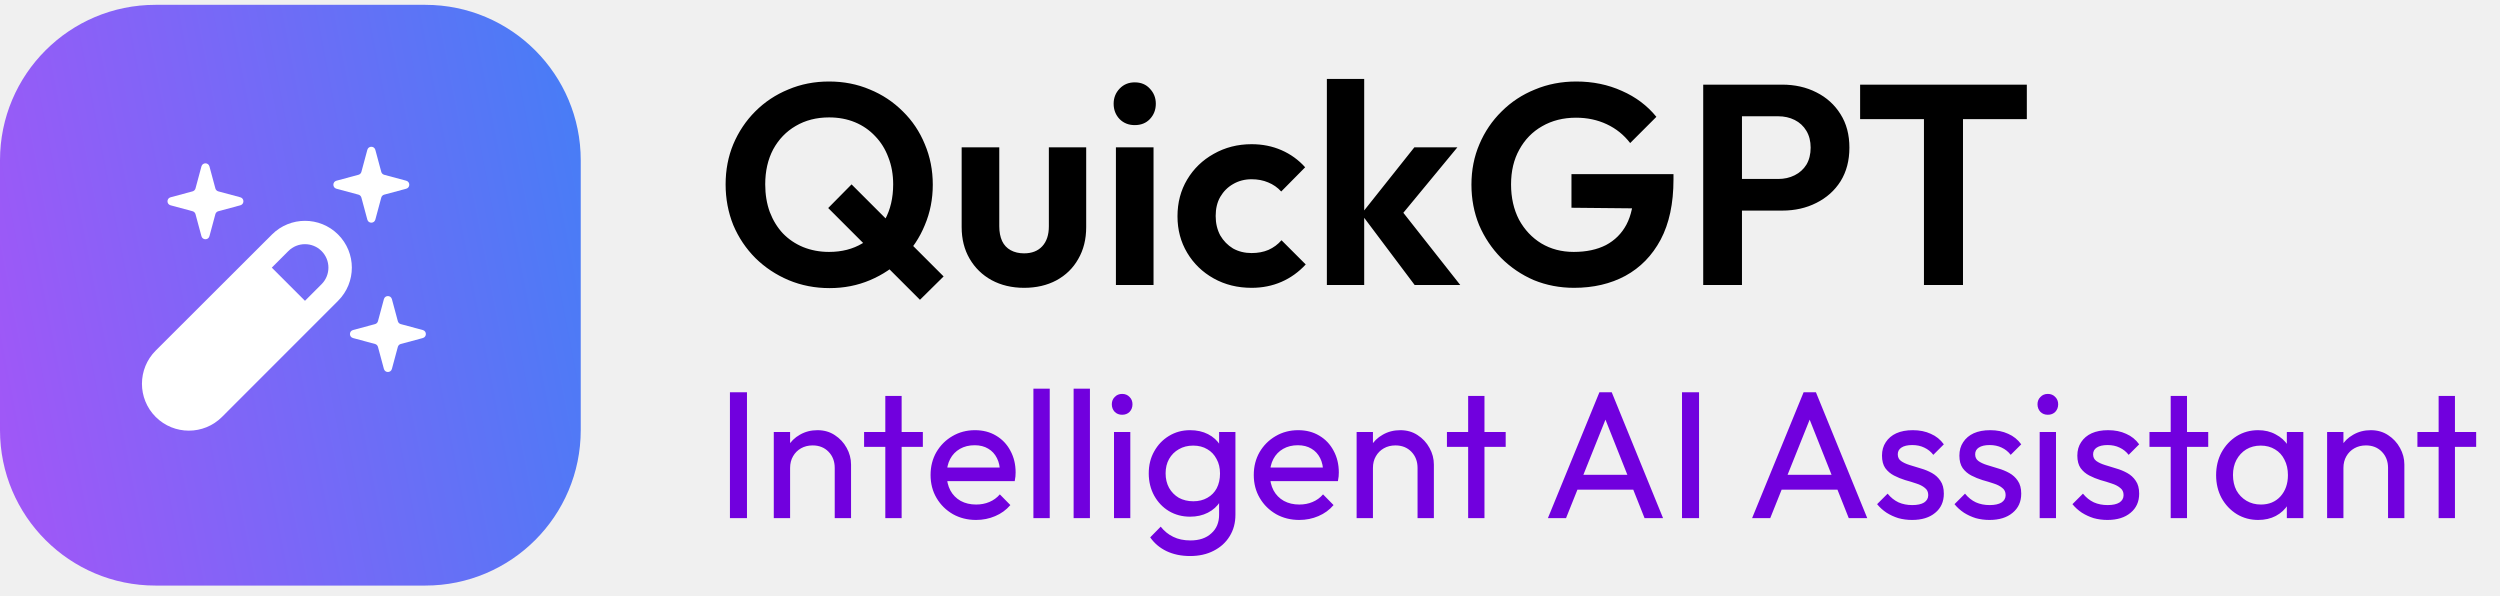
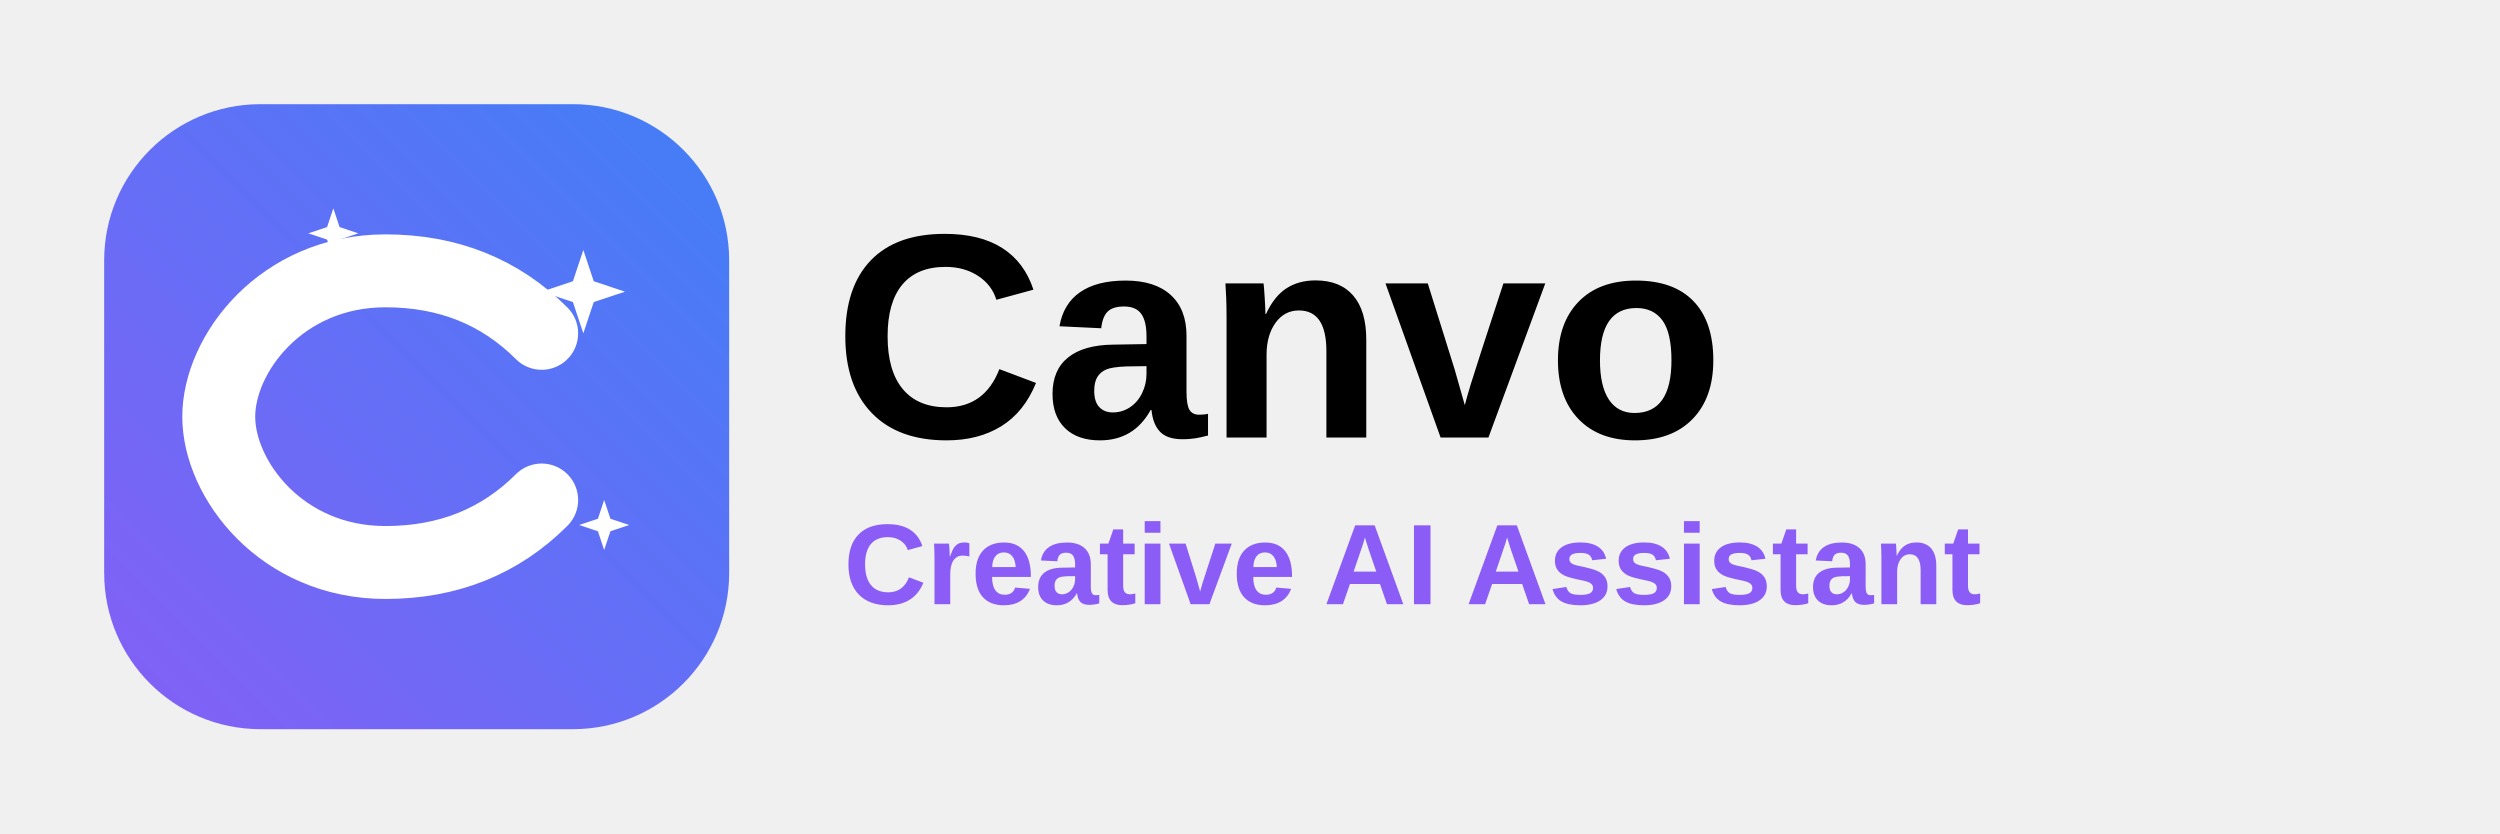
- <svg xmlns="http://www.w3.org/2000/svg" width="193" height="46" viewBox="0 0 193 46" fill="none">
-   <path d="M64.047 22.242C62.918 22.242 61.862 22.037 60.879 21.626C59.911 21.215 59.06 20.651 58.327 19.932C57.594 19.199 57.022 18.348 56.611 17.38C56.215 16.397 56.017 15.349 56.017 14.234C56.017 13.119 56.215 12.085 56.611 11.132C57.022 10.164 57.587 9.321 58.305 8.602C59.038 7.869 59.889 7.304 60.857 6.908C61.825 6.497 62.874 6.292 64.003 6.292C65.132 6.292 66.181 6.497 67.149 6.908C68.117 7.304 68.968 7.869 69.701 8.602C70.434 9.321 70.999 10.164 71.395 11.132C71.806 12.1 72.011 13.141 72.011 14.256C72.011 15.371 71.806 16.412 71.395 17.38C70.999 18.348 70.434 19.199 69.701 19.932C68.983 20.651 68.139 21.215 67.171 21.626C66.203 22.037 65.162 22.242 64.047 22.242ZM71.021 23.144L63.937 16.06L65.741 14.234L72.847 21.34L71.021 23.144ZM64.003 19.448C64.986 19.448 65.844 19.228 66.577 18.788C67.325 18.348 67.904 17.739 68.315 16.962C68.74 16.185 68.953 15.275 68.953 14.234C68.953 13.471 68.829 12.775 68.579 12.144C68.344 11.513 68.007 10.971 67.567 10.516C67.127 10.047 66.606 9.687 66.005 9.438C65.404 9.189 64.737 9.064 64.003 9.064C63.035 9.064 62.177 9.284 61.429 9.724C60.696 10.149 60.117 10.751 59.691 11.528C59.281 12.305 59.075 13.207 59.075 14.234C59.075 15.011 59.193 15.723 59.427 16.368C59.676 17.013 60.014 17.563 60.439 18.018C60.879 18.473 61.4 18.825 62.001 19.074C62.617 19.323 63.285 19.448 64.003 19.448ZM79.058 22.22C78.119 22.22 77.283 22.022 76.55 21.626C75.831 21.23 75.267 20.68 74.856 19.976C74.445 19.272 74.24 18.458 74.24 17.534V11.374H77.144V17.468C77.144 17.908 77.217 18.289 77.364 18.612C77.511 18.92 77.731 19.155 78.024 19.316C78.317 19.477 78.662 19.558 79.058 19.558C79.659 19.558 80.129 19.375 80.466 19.008C80.803 18.641 80.972 18.128 80.972 17.468V11.374H83.854V17.534C83.854 18.473 83.649 19.294 83.238 19.998C82.842 20.702 82.277 21.252 81.544 21.648C80.825 22.029 79.997 22.22 79.058 22.22ZM86.149 22V11.374H89.053V22L86.149 22ZM87.601 9.658C87.132 9.658 86.743 9.504 86.435 9.196C86.127 8.873 85.973 8.477 85.973 8.008C85.973 7.553 86.127 7.165 86.435 6.842C86.743 6.519 87.132 6.358 87.601 6.358C88.085 6.358 88.474 6.519 88.767 6.842C89.075 7.165 89.229 7.553 89.229 8.008C89.229 8.477 89.075 8.873 88.767 9.196C88.474 9.504 88.085 9.658 87.601 9.658ZM96.622 22.22C95.537 22.22 94.561 21.978 93.696 21.494C92.831 21.01 92.149 20.35 91.65 19.514C91.151 18.678 90.902 17.739 90.902 16.698C90.902 15.642 91.151 14.696 91.65 13.86C92.149 13.024 92.831 12.364 93.696 11.88C94.576 11.381 95.551 11.132 96.622 11.132C97.458 11.132 98.228 11.286 98.932 11.594C99.636 11.902 100.245 12.342 100.758 12.914L98.91 14.784C98.631 14.476 98.294 14.241 97.898 14.08C97.517 13.919 97.091 13.838 96.622 13.838C96.094 13.838 95.617 13.963 95.192 14.212C94.781 14.447 94.451 14.777 94.202 15.202C93.967 15.613 93.85 16.104 93.85 16.676C93.85 17.233 93.967 17.732 94.202 18.172C94.451 18.597 94.781 18.935 95.192 19.184C95.617 19.419 96.094 19.536 96.622 19.536C97.106 19.536 97.539 19.455 97.92 19.294C98.316 19.118 98.653 18.869 98.932 18.546L100.802 20.416C100.259 21.003 99.636 21.45 98.932 21.758C98.228 22.066 97.458 22.22 96.622 22.22ZM109.21 22L105.096 16.522L109.188 11.374H112.51L107.714 17.182L107.824 15.774L112.73 22H109.21ZM102.434 22V6.094H105.316V22H102.434ZM121.515 22.22C120.415 22.22 119.381 22.022 118.413 21.626C117.46 21.215 116.617 20.643 115.883 19.91C115.165 19.177 114.6 18.333 114.189 17.38C113.793 16.412 113.595 15.371 113.595 14.256C113.595 13.127 113.801 12.085 114.211 11.132C114.622 10.164 115.194 9.321 115.927 8.602C116.661 7.869 117.519 7.304 118.501 6.908C119.484 6.497 120.547 6.292 121.691 6.292C122.967 6.292 124.141 6.534 125.211 7.018C126.282 7.487 127.169 8.155 127.873 9.02L125.849 11.044C125.365 10.413 124.764 9.929 124.045 9.592C123.327 9.255 122.535 9.086 121.669 9.086C120.687 9.086 119.814 9.306 119.051 9.746C118.303 10.171 117.717 10.773 117.291 11.55C116.866 12.313 116.653 13.207 116.653 14.234C116.653 15.261 116.859 16.17 117.269 16.962C117.695 17.739 118.267 18.348 118.985 18.788C119.719 19.228 120.555 19.448 121.493 19.448C122.461 19.448 123.29 19.272 123.979 18.92C124.669 18.553 125.197 18.025 125.563 17.336C125.93 16.632 126.113 15.774 126.113 14.762L128.071 16.104L121.317 16.038V13.442H129.193V13.86C129.193 15.708 128.863 17.255 128.203 18.502C127.543 19.734 126.634 20.665 125.475 21.296C124.331 21.912 123.011 22.22 121.515 22.22ZM133.688 16.258V13.816L137.274 13.816C137.744 13.816 138.169 13.721 138.55 13.53C138.932 13.339 139.232 13.068 139.452 12.716C139.672 12.349 139.782 11.909 139.782 11.396C139.782 10.897 139.672 10.465 139.452 10.098C139.232 9.731 138.932 9.453 138.55 9.262C138.169 9.071 137.744 8.976 137.274 8.976L133.688 8.976V6.534H137.582C138.565 6.534 139.445 6.732 140.222 7.128C141.014 7.524 141.638 8.089 142.092 8.822C142.547 9.541 142.774 10.399 142.774 11.396C142.774 12.393 142.547 13.259 142.092 13.992C141.638 14.711 141.014 15.268 140.222 15.664C139.445 16.06 138.565 16.258 137.582 16.258H133.688ZM131.488 22V6.534H134.48V22H131.488ZM148.529 22V6.864H151.543V22L148.529 22ZM143.601 9.196V6.534H156.471V9.196H143.601Z" fill="black" />
-   <path d="M56.351 40V30.284H57.667V40H56.351ZM64.441 40V36.122C64.441 35.618 64.282 35.203 63.965 34.876C63.647 34.549 63.236 34.386 62.733 34.386C62.397 34.386 62.098 34.461 61.837 34.61C61.575 34.759 61.37 34.965 61.221 35.226C61.071 35.487 60.996 35.786 60.996 36.122L60.478 35.828C60.478 35.324 60.59 34.876 60.815 34.484C61.038 34.092 61.351 33.784 61.752 33.56C62.154 33.327 62.606 33.21 63.111 33.21C63.614 33.21 64.058 33.336 64.441 33.588C64.832 33.84 65.141 34.171 65.365 34.582C65.588 34.983 65.701 35.413 65.701 35.87V40H64.441ZM59.736 40V33.35H60.996V40H59.736ZM68.346 40V30.564H69.606V40H68.346ZM66.708 34.498V33.35H71.244V34.498H66.708ZM75.354 40.14C74.691 40.14 74.094 39.991 73.562 39.692C73.03 39.384 72.61 38.969 72.302 38.446C71.994 37.923 71.84 37.331 71.84 36.668C71.84 36.015 71.989 35.427 72.288 34.904C72.596 34.381 73.006 33.971 73.52 33.672C74.042 33.364 74.626 33.21 75.27 33.21C75.886 33.21 76.427 33.35 76.894 33.63C77.37 33.91 77.738 34.297 78 34.792C78.27 35.287 78.406 35.847 78.406 36.472C78.406 36.565 78.401 36.668 78.392 36.78C78.382 36.883 78.364 37.004 78.336 37.144H72.722V36.094H77.664L77.202 36.5C77.202 36.052 77.122 35.674 76.964 35.366C76.805 35.049 76.581 34.806 76.292 34.638C76.002 34.461 75.652 34.372 75.242 34.372C74.812 34.372 74.434 34.465 74.108 34.652C73.781 34.839 73.529 35.1 73.352 35.436C73.174 35.772 73.086 36.169 73.086 36.626C73.086 37.093 73.179 37.503 73.366 37.858C73.552 38.203 73.818 38.474 74.164 38.67C74.509 38.857 74.906 38.95 75.354 38.95C75.727 38.95 76.068 38.885 76.376 38.754C76.693 38.623 76.964 38.427 77.188 38.166L78 38.992C77.682 39.365 77.29 39.65 76.824 39.846C76.366 40.042 75.876 40.14 75.354 40.14ZM79.779 40V30.004H81.04V40H79.779ZM82.883 40V30.004H84.143V40H82.883ZM86.001 40V33.35H87.26V40H86.001ZM86.63 32.02C86.397 32.02 86.206 31.945 86.056 31.796C85.907 31.637 85.832 31.441 85.832 31.208C85.832 30.984 85.907 30.797 86.056 30.648C86.206 30.489 86.397 30.41 86.63 30.41C86.864 30.41 87.055 30.489 87.204 30.648C87.354 30.797 87.428 30.984 87.428 31.208C87.428 31.441 87.354 31.637 87.204 31.796C87.055 31.945 86.864 32.02 86.63 32.02ZM91.875 42.926C91.194 42.926 90.587 42.8 90.055 42.548C89.533 42.296 89.113 41.941 88.795 41.484L89.607 40.658C89.878 41.003 90.2 41.265 90.573 41.442C90.947 41.629 91.39 41.722 91.903 41.722C92.585 41.722 93.121 41.54 93.513 41.176C93.915 40.821 94.115 40.341 94.115 39.734V38.082L94.339 36.584L94.115 35.1V33.35H95.375V39.734C95.375 40.369 95.226 40.924 94.927 41.4C94.638 41.876 94.227 42.249 93.695 42.52C93.173 42.791 92.566 42.926 91.875 42.926ZM91.875 39.888C91.269 39.888 90.723 39.743 90.237 39.454C89.761 39.165 89.383 38.768 89.103 38.264C88.823 37.751 88.683 37.177 88.683 36.542C88.683 35.907 88.823 35.343 89.103 34.848C89.383 34.344 89.761 33.947 90.237 33.658C90.723 33.359 91.269 33.21 91.875 33.21C92.398 33.21 92.86 33.313 93.261 33.518C93.663 33.723 93.98 34.013 94.213 34.386C94.456 34.75 94.587 35.179 94.605 35.674V37.438C94.577 37.923 94.442 38.353 94.199 38.726C93.966 39.09 93.649 39.375 93.247 39.58C92.846 39.785 92.389 39.888 91.875 39.888ZM92.127 38.698C92.538 38.698 92.897 38.609 93.205 38.432C93.523 38.255 93.765 38.007 93.933 37.69C94.101 37.363 94.185 36.985 94.185 36.556C94.185 36.127 94.097 35.753 93.919 35.436C93.751 35.109 93.513 34.857 93.205 34.68C92.897 34.493 92.533 34.4 92.113 34.4C91.693 34.4 91.325 34.493 91.007 34.68C90.69 34.857 90.438 35.109 90.251 35.436C90.074 35.753 89.985 36.122 89.985 36.542C89.985 36.962 90.074 37.335 90.251 37.662C90.438 37.989 90.69 38.245 91.007 38.432C91.334 38.609 91.707 38.698 92.127 38.698ZM100.305 40.14C99.642 40.14 99.045 39.991 98.513 39.692C97.981 39.384 97.561 38.969 97.253 38.446C96.945 37.923 96.791 37.331 96.791 36.668C96.791 36.015 96.94 35.427 97.239 34.904C97.547 34.381 97.957 33.971 98.471 33.672C98.993 33.364 99.577 33.21 100.221 33.21C100.837 33.21 101.378 33.35 101.845 33.63C102.321 33.91 102.689 34.297 102.951 34.792C103.221 35.287 103.357 35.847 103.357 36.472C103.357 36.565 103.352 36.668 103.343 36.78C103.333 36.883 103.315 37.004 103.287 37.144H97.673V36.094H102.615L102.153 36.5C102.153 36.052 102.073 35.674 101.915 35.366C101.756 35.049 101.532 34.806 101.243 34.638C100.953 34.461 100.603 34.372 100.193 34.372C99.763 34.372 99.385 34.465 99.059 34.652C98.732 34.839 98.48 35.1 98.303 35.436C98.125 35.772 98.037 36.169 98.037 36.626C98.037 37.093 98.13 37.503 98.317 37.858C98.503 38.203 98.769 38.474 99.115 38.67C99.46 38.857 99.857 38.95 100.305 38.95C100.678 38.95 101.019 38.885 101.327 38.754C101.644 38.623 101.915 38.427 102.139 38.166L102.951 38.992C102.633 39.365 102.241 39.65 101.775 39.846C101.317 40.042 100.827 40.14 100.305 40.14ZM109.435 40V36.122C109.435 35.618 109.276 35.203 108.959 34.876C108.641 34.549 108.231 34.386 107.727 34.386C107.391 34.386 107.092 34.461 106.831 34.61C106.569 34.759 106.364 34.965 106.215 35.226C106.065 35.487 105.991 35.786 105.991 36.122L105.473 35.828C105.473 35.324 105.585 34.876 105.809 34.484C106.033 34.092 106.345 33.784 106.747 33.56C107.148 33.327 107.601 33.21 108.105 33.21C108.609 33.21 109.052 33.336 109.435 33.588C109.827 33.84 110.135 34.171 110.359 34.582C110.583 34.983 110.695 35.413 110.695 35.87V40H109.435ZM104.731 40V33.35H105.991V40H104.731ZM113.341 40V30.564H114.601V40H113.341ZM111.703 34.498V33.35H116.239V34.498H111.703ZM119.498 40L123.474 30.284H124.426L128.388 40H126.96L123.698 31.782H124.188L120.898 40H119.498ZM121.388 37.802V36.654H126.498V37.802H121.388ZM129.851 40V30.284H131.167V40H129.851ZM135.262 40L139.238 30.284H140.19L144.152 40H142.724L139.462 31.782H139.952L136.662 40H135.262ZM137.152 37.802V36.654H142.262V37.802H137.152ZM147.614 40.14C147.241 40.14 146.886 40.093 146.55 40C146.224 39.897 145.92 39.757 145.64 39.58C145.36 39.393 145.118 39.174 144.912 38.922L145.724 38.11C145.967 38.409 146.247 38.633 146.564 38.782C146.882 38.922 147.236 38.992 147.628 38.992C148.02 38.992 148.324 38.927 148.538 38.796C148.753 38.656 148.86 38.465 148.86 38.222C148.86 37.979 148.772 37.793 148.594 37.662C148.426 37.522 148.207 37.41 147.936 37.326C147.666 37.233 147.376 37.144 147.068 37.06C146.77 36.967 146.485 36.85 146.214 36.71C145.944 36.57 145.72 36.379 145.542 36.136C145.374 35.893 145.29 35.571 145.29 35.17C145.29 34.769 145.388 34.423 145.584 34.134C145.78 33.835 146.051 33.607 146.396 33.448C146.751 33.289 147.176 33.21 147.67 33.21C148.193 33.21 148.655 33.303 149.056 33.49C149.467 33.667 149.803 33.938 150.064 34.302L149.252 35.114C149.066 34.871 148.832 34.685 148.552 34.554C148.282 34.423 147.974 34.358 147.628 34.358C147.264 34.358 146.984 34.423 146.788 34.554C146.602 34.675 146.508 34.848 146.508 35.072C146.508 35.296 146.592 35.469 146.76 35.59C146.928 35.711 147.148 35.814 147.418 35.898C147.698 35.982 147.988 36.071 148.286 36.164C148.585 36.248 148.87 36.365 149.14 36.514C149.411 36.663 149.63 36.864 149.798 37.116C149.976 37.368 150.064 37.699 150.064 38.11C150.064 38.735 149.84 39.23 149.392 39.594C148.954 39.958 148.361 40.14 147.614 40.14ZM153.589 40.14C153.215 40.14 152.861 40.093 152.525 40C152.198 39.897 151.895 39.757 151.615 39.58C151.335 39.393 151.092 39.174 150.887 38.922L151.699 38.11C151.941 38.409 152.221 38.633 152.539 38.782C152.856 38.922 153.211 38.992 153.603 38.992C153.995 38.992 154.298 38.927 154.513 38.796C154.727 38.656 154.835 38.465 154.835 38.222C154.835 37.979 154.746 37.793 154.569 37.662C154.401 37.522 154.181 37.41 153.911 37.326C153.64 37.233 153.351 37.144 153.043 37.06C152.744 36.967 152.459 36.85 152.189 36.71C151.918 36.57 151.694 36.379 151.517 36.136C151.349 35.893 151.265 35.571 151.265 35.17C151.265 34.769 151.363 34.423 151.559 34.134C151.755 33.835 152.025 33.607 152.371 33.448C152.725 33.289 153.15 33.21 153.645 33.21C154.167 33.21 154.629 33.303 155.031 33.49C155.441 33.667 155.777 33.938 156.039 34.302L155.227 35.114C155.04 34.871 154.807 34.685 154.527 34.554C154.256 34.423 153.948 34.358 153.603 34.358C153.239 34.358 152.959 34.423 152.763 34.554C152.576 34.675 152.483 34.848 152.483 35.072C152.483 35.296 152.567 35.469 152.735 35.59C152.903 35.711 153.122 35.814 153.393 35.898C153.673 35.982 153.962 36.071 154.261 36.164C154.559 36.248 154.844 36.365 155.115 36.514C155.385 36.663 155.605 36.864 155.773 37.116C155.95 37.368 156.039 37.699 156.039 38.11C156.039 38.735 155.815 39.23 155.367 39.594C154.928 39.958 154.335 40.14 153.589 40.14ZM157.463 40V33.35H158.723V40H157.463ZM158.093 32.02C157.86 32.02 157.669 31.945 157.519 31.796C157.37 31.637 157.295 31.441 157.295 31.208C157.295 30.984 157.37 30.797 157.519 30.648C157.669 30.489 157.86 30.41 158.093 30.41C158.327 30.41 158.518 30.489 158.667 30.648C158.817 30.797 158.891 30.984 158.891 31.208C158.891 31.441 158.817 31.637 158.667 31.796C158.518 31.945 158.327 32.02 158.093 32.02ZM162.694 40.14C162.321 40.14 161.966 40.093 161.63 40C161.304 39.897 161 39.757 160.72 39.58C160.44 39.393 160.198 39.174 159.992 38.922L160.804 38.11C161.047 38.409 161.327 38.633 161.644 38.782C161.962 38.922 162.316 38.992 162.708 38.992C163.1 38.992 163.404 38.927 163.618 38.796C163.833 38.656 163.94 38.465 163.94 38.222C163.94 37.979 163.852 37.793 163.674 37.662C163.506 37.522 163.287 37.41 163.016 37.326C162.746 37.233 162.456 37.144 162.148 37.06C161.85 36.967 161.565 36.85 161.294 36.71C161.024 36.57 160.8 36.379 160.622 36.136C160.454 35.893 160.37 35.571 160.37 35.17C160.37 34.769 160.468 34.423 160.664 34.134C160.86 33.835 161.131 33.607 161.476 33.448C161.831 33.289 162.256 33.21 162.75 33.21C163.273 33.21 163.735 33.303 164.136 33.49C164.547 33.667 164.883 33.938 165.144 34.302L164.332 35.114C164.146 34.871 163.912 34.685 163.632 34.554C163.362 34.423 163.054 34.358 162.708 34.358C162.344 34.358 162.064 34.423 161.868 34.554C161.682 34.675 161.588 34.848 161.588 35.072C161.588 35.296 161.672 35.469 161.84 35.59C162.008 35.711 162.228 35.814 162.498 35.898C162.778 35.982 163.068 36.071 163.366 36.164C163.665 36.248 163.95 36.365 164.22 36.514C164.491 36.663 164.71 36.864 164.878 37.116C165.056 37.368 165.144 37.699 165.144 38.11C165.144 38.735 164.92 39.23 164.472 39.594C164.034 39.958 163.441 40.14 162.694 40.14ZM167.577 40V30.564H168.837V40H167.577ZM165.939 34.498V33.35H170.475V34.498H165.939ZM174.332 40.14C173.725 40.14 173.175 39.991 172.68 39.692C172.185 39.384 171.793 38.969 171.504 38.446C171.224 37.923 171.084 37.335 171.084 36.682C171.084 36.029 171.224 35.441 171.504 34.918C171.793 34.395 172.181 33.98 172.666 33.672C173.161 33.364 173.716 33.21 174.332 33.21C174.836 33.21 175.284 33.317 175.676 33.532C176.077 33.737 176.399 34.027 176.642 34.4C176.885 34.764 177.02 35.189 177.048 35.674V37.676C177.02 38.152 176.885 38.577 176.642 38.95C176.409 39.323 176.091 39.617 175.69 39.832C175.298 40.037 174.845 40.14 174.332 40.14ZM174.542 38.95C175.167 38.95 175.671 38.74 176.054 38.32C176.437 37.891 176.628 37.345 176.628 36.682C176.628 36.225 176.539 35.828 176.362 35.492C176.194 35.147 175.951 34.881 175.634 34.694C175.317 34.498 174.948 34.4 174.528 34.4C174.108 34.4 173.735 34.498 173.408 34.694C173.091 34.89 172.839 35.161 172.652 35.506C172.475 35.842 172.386 36.229 172.386 36.668C172.386 37.116 172.475 37.513 172.652 37.858C172.839 38.194 173.095 38.46 173.422 38.656C173.749 38.852 174.122 38.95 174.542 38.95ZM176.544 40V38.208L176.782 36.584L176.544 34.974V33.35H177.818V40H176.544ZM184.357 40V36.122C184.357 35.618 184.198 35.203 183.881 34.876C183.563 34.549 183.153 34.386 182.649 34.386C182.313 34.386 182.014 34.461 181.753 34.61C181.491 34.759 181.286 34.965 181.137 35.226C180.987 35.487 180.913 35.786 180.913 36.122L180.395 35.828C180.395 35.324 180.507 34.876 180.731 34.484C180.955 34.092 181.267 33.784 181.669 33.56C182.07 33.327 182.523 33.21 183.027 33.21C183.531 33.21 183.974 33.336 184.357 33.588C184.749 33.84 185.057 34.171 185.281 34.582C185.505 34.983 185.617 35.413 185.617 35.87V40H184.357ZM179.653 40V33.35H180.913V40H179.653ZM188.262 40V30.564H189.522V40H188.262ZM186.624 34.498V33.35H191.16V34.498H186.624Z" fill="#7100DE" />
-   <rect y="0.373" width="44.833" height="44.833" rx="12" fill="url(#paint0_linear_8977_4661)" />
-   <path fill-rule="evenodd" clip-rule="evenodd" d="M17.14 32.186L26.104 23.218C27.518 21.804 27.515 19.511 26.097 18.101C24.685 16.696 22.404 16.698 20.995 18.105L12.021 27.065C10.606 28.478 10.605 30.772 12.019 32.187C13.433 33.6 15.726 33.6 17.14 32.186ZM20.982 20.661L23.544 23.222L24.824 21.941C25.531 21.234 25.531 20.087 24.824 19.38C24.117 18.673 22.97 18.673 22.263 19.38L20.982 20.661Z" fill="white" />
-   <path d="M15.551 12.846C15.636 12.53 16.084 12.53 16.169 12.846L16.627 14.547C16.657 14.657 16.743 14.743 16.853 14.773L18.554 15.231C18.87 15.316 18.87 15.764 18.554 15.849L16.853 16.307C16.743 16.337 16.657 16.423 16.627 16.533L16.169 18.233C16.084 18.549 15.636 18.549 15.551 18.233L15.093 16.533C15.063 16.423 14.977 16.337 14.867 16.307L13.167 15.849C12.851 15.764 12.851 15.316 13.167 15.231L14.867 14.773C14.977 14.743 15.063 14.657 15.093 14.547L15.551 12.846Z" fill="white" />
-   <path d="M28.358 11.567C28.443 11.251 28.891 11.251 28.976 11.567L29.434 13.268C29.463 13.378 29.55 13.464 29.66 13.493L31.36 13.951C31.676 14.036 31.676 14.485 31.36 14.57L29.66 15.027C29.55 15.057 29.463 15.143 29.434 15.254L28.976 16.954C28.891 17.27 28.443 17.27 28.358 16.954L27.9 15.254C27.87 15.143 27.784 15.057 27.674 15.027L25.973 14.57C25.657 14.485 25.657 14.036 25.973 13.951L27.674 13.493C27.784 13.464 27.87 13.378 27.9 13.268L28.358 11.567Z" fill="white" />
-   <path d="M29.637 23.094C29.722 22.778 30.17 22.778 30.255 23.094L30.713 24.795C30.743 24.905 30.829 24.991 30.939 25.021L32.64 25.479C32.956 25.564 32.956 26.012 32.64 26.097L30.939 26.555C30.829 26.584 30.743 26.671 30.713 26.781L30.255 28.481C30.17 28.797 29.722 28.797 29.637 28.481L29.179 26.781C29.149 26.671 29.063 26.584 28.953 26.555L27.253 26.097C26.937 26.012 26.937 25.564 27.253 25.479L28.953 25.021C29.063 24.991 29.149 24.905 29.179 24.795L29.637 23.094Z" fill="white" />
+ <svg xmlns="http://www.w3.org/2000/svg" width="1200" height="400" viewBox="0 0 1200 400" fill="none" style="background: transparent;">
  <defs>
-     <linearGradient id="paint0_linear_8977_4661" x1="50.81" y1="16.812" x2="-2.989" y2="27.273" gradientUnits="userSpaceOnUse">
-       <stop stop-color="#4080F6" />
-       <stop offset="1" stop-color="#A356F7" />
+     <linearGradient id="logo_grad" x1="0" y1="350" x2="350" y2="0" gradientUnits="userSpaceOnUse">
+       <stop stop-color="#8B5CF6" />
+       <stop offset="1" stop-color="#3B82F6" />
    </linearGradient>
  </defs>
+   <rect x="50" y="50" width="300" height="300" rx="75" fill="url(#logo_grad)" />
+   <path d="M260 160C240 140 215 130 185 130C135 130 105 170 105 200C105 230 135 270 185 270C215 270 240 260 260 240" stroke="white" stroke-width="35" stroke-linecap="round" fill="none" />
+   <path d="M160 100L163 109L172 112L163 115L160 124L157 115L148 112L157 109L160 100Z" fill="white" />
+   <path d="M280 120L285 135L300 140L285 145L280 160L275 145L260 140L275 135L280 120Z" fill="white" />
+   <path d="M290 240L293 249L302 252L293 255L290 264L287 255L278 252L287 249L290 240Z" fill="white" />
+   <text x="400" y="210" font-family="Arial, sans-serif" font-weight="800" font-size="140" fill="black">Canvo</text>
+   <text x="405" y="290" font-family="Arial, sans-serif" font-weight="600" font-size="55" fill="#8B5CF6">Creative AI Assistant</text>
</svg>
